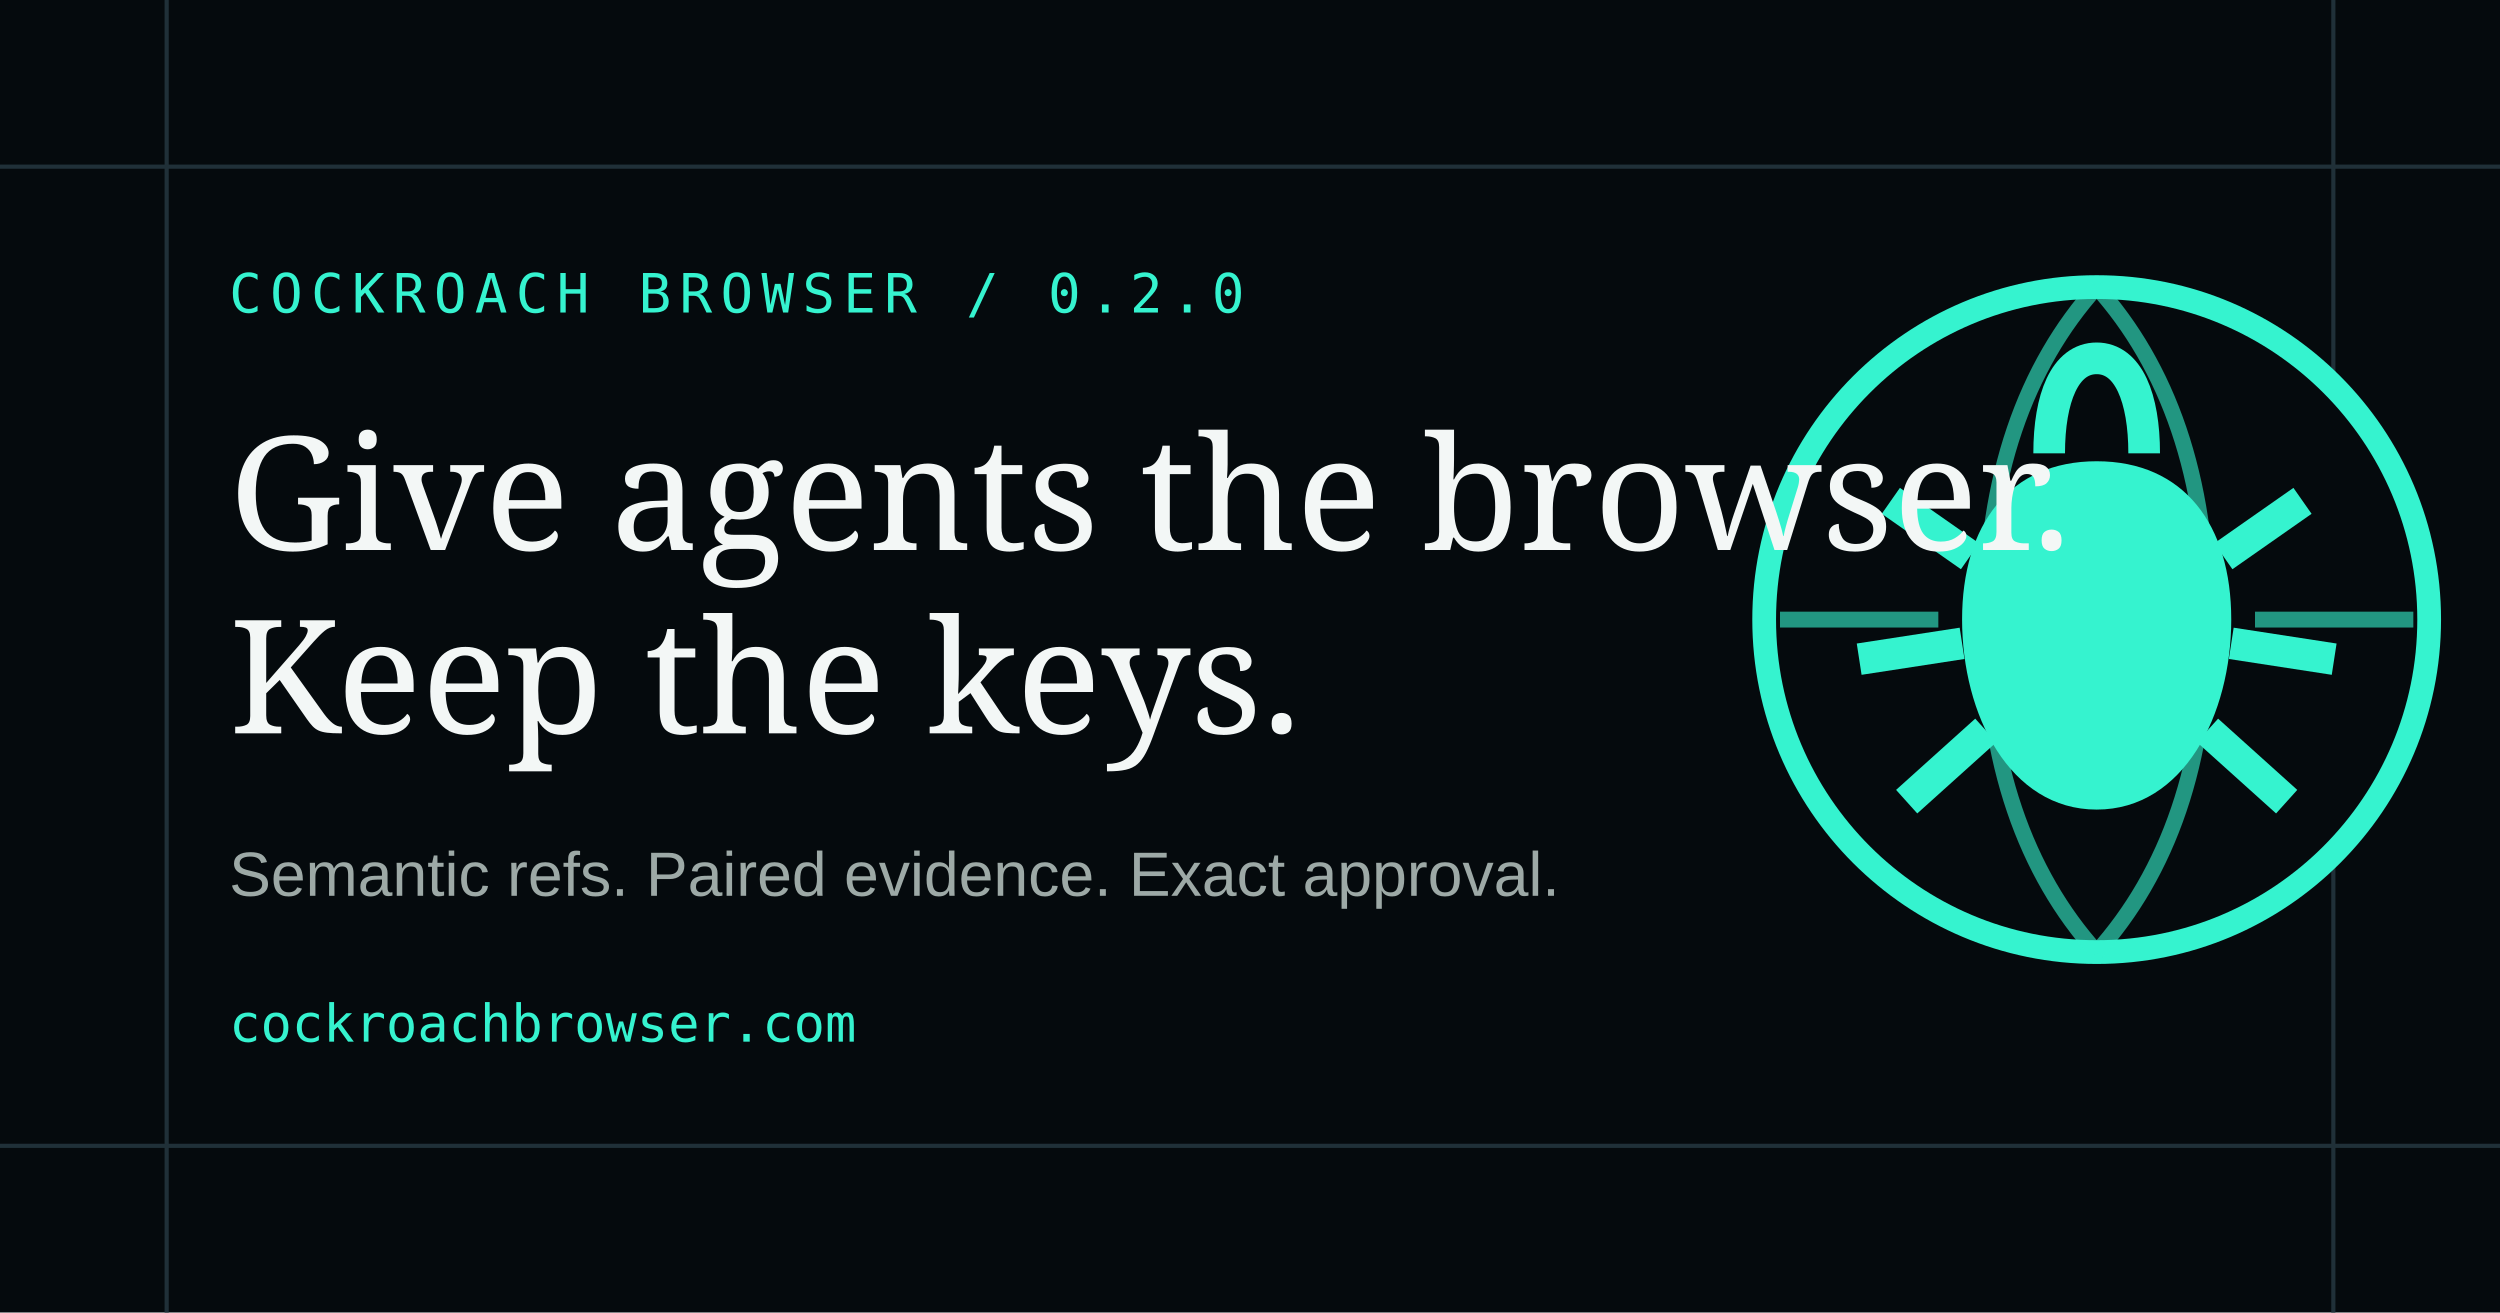
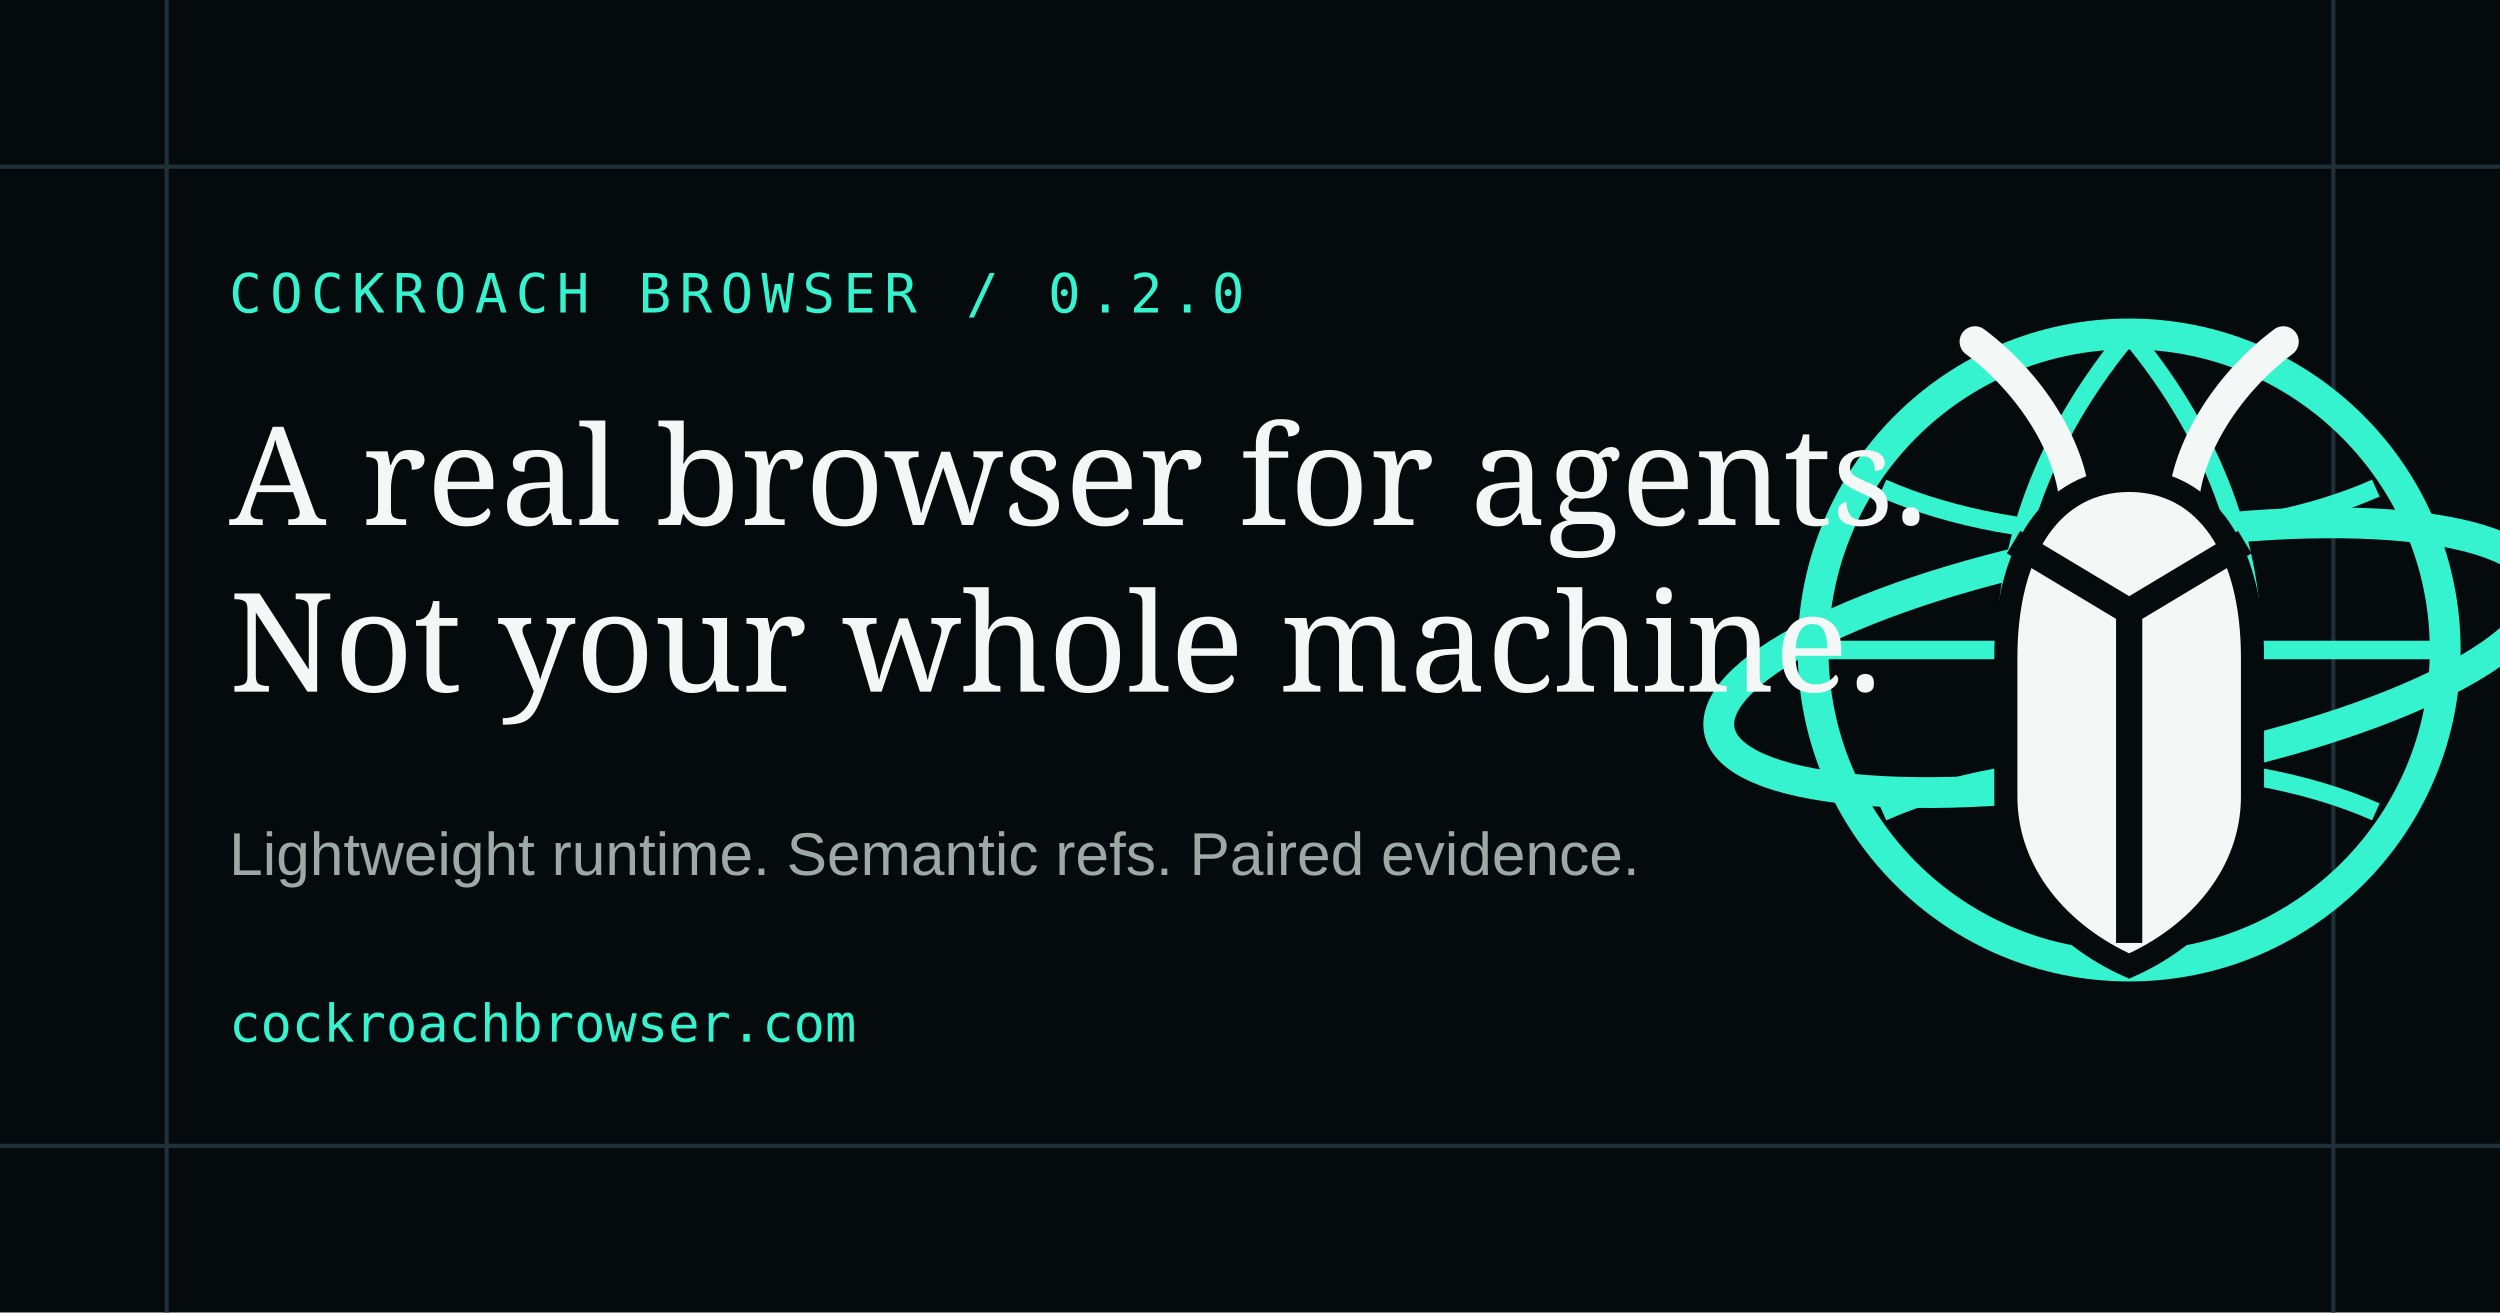
<svg xmlns="http://www.w3.org/2000/svg" viewBox="0 0 1200 630" role="img" aria-labelledby="title desc">
  <rect width="1200" height="630" fill="#050a0d" />
  <path d="M0 80h1200M0 550h1200M80 0v630M1120 0v630" stroke="#203038" stroke-width="2" />
-   <g transform="translate(824 115) scale(3.8)">
-     <circle cx="48" cy="48" r="42" fill="#050a0d" stroke="#35f3cf" stroke-width="3" />
-     <path d="M8 48h20m40 0h20M48 6c-9 10-14 24-14 42s5 32 14 42M48 6c9 10 14 24 14 42s-5 32-14 42" fill="none" stroke="#35f3cf" stroke-width="2" opacity=".6" />
-     <path d="M42 27c0-7 2-12 6-12s6 5 6 12" fill="none" stroke="#35f3cf" stroke-width="4" />
-     <path d="M48 28c-11 0-17 8-17 20s6 24 17 24 17-12 17-24-6-20-17-20Z" fill="#35f3cf" />
-     <path d="M32 40l-10-7M31 51l-13 2M34 62l-10 9M64 40l10-7M65 51l13 2M62 62l10 9" fill="none" stroke="#35f3cf" stroke-width="4" />
+   <g transform="translate(800 90) scale(3.7)">
+     <circle cx="60" cy="60" r="41" fill="none" stroke="#35f3cf" stroke-width="4" />
+     <path d="M20 60h80M60 19c-10 12-16 26-16 41s6 29 16 41M60 19c10 12 16 26 16 41s-6 29-16 41M28 39c18 8 46 8 64 0M28 81c18-8 46-8 64 0" fill="none" stroke="#35f3cf" stroke-width="2.4" />
+     <ellipse cx="60" cy="61" rx="54" ry="15" fill="none" stroke="#35f3cf" stroke-width="4" transform="rotate(-10 60 61)" />
+     <path d="M53 42c0-7-5-16-13-22M67 42c0-7 5-16 13-22" fill="none" stroke="#f3f7f6" stroke-width="4" stroke-linecap="round" />
+     <path d="M60 38c-10 0-16 9-16 23v18c0 10 7 18 16 22 9-4 16-12 16-22V61c0-14-6-23-16-23Z" fill="#f3f7f6" stroke="#050a0d" stroke-width="3" />
+     <path d="M60 55 45 46M60 55l15-9M60 55v43" fill="none" stroke="#050a0d" stroke-width="3.4" />
  </g>
  <text x="110" y="150" fill="#35f3cf" font-family="monospace" font-size="26" letter-spacing="4">COCKROACH BROWSER / 0.2.0</text>
-   <text x="110" y="264" fill="#f3f7f6" font-family="Georgia, serif" font-size="76">Give agents the browser.</text>
-   <text x="110" y="352" fill="#f3f7f6" font-family="Georgia, serif" font-size="76">Keep the keys.</text>
-   <text x="110" y="430" fill="#9da9a6" font-family="Arial, sans-serif" font-size="30">Semantic refs. Paired evidence. Exact approval.</text>
+   <text x="110" y="252" fill="#f3f7f6" font-family="Georgia, serif" font-size="66">A real browser for agents.</text>
+   <text x="110" y="332" fill="#f3f7f6" font-family="Georgia, serif" font-size="66">Not your whole machine.</text>
+   <text x="110" y="420" fill="#9da9a6" font-family="Arial, sans-serif" font-size="29">Lightweight runtime. Semantic refs. Paired evidence.</text>
  <text x="110" y="500" fill="#35f3cf" font-family="monospace" font-size="25">cockroachbrowser.com</text>
</svg>
